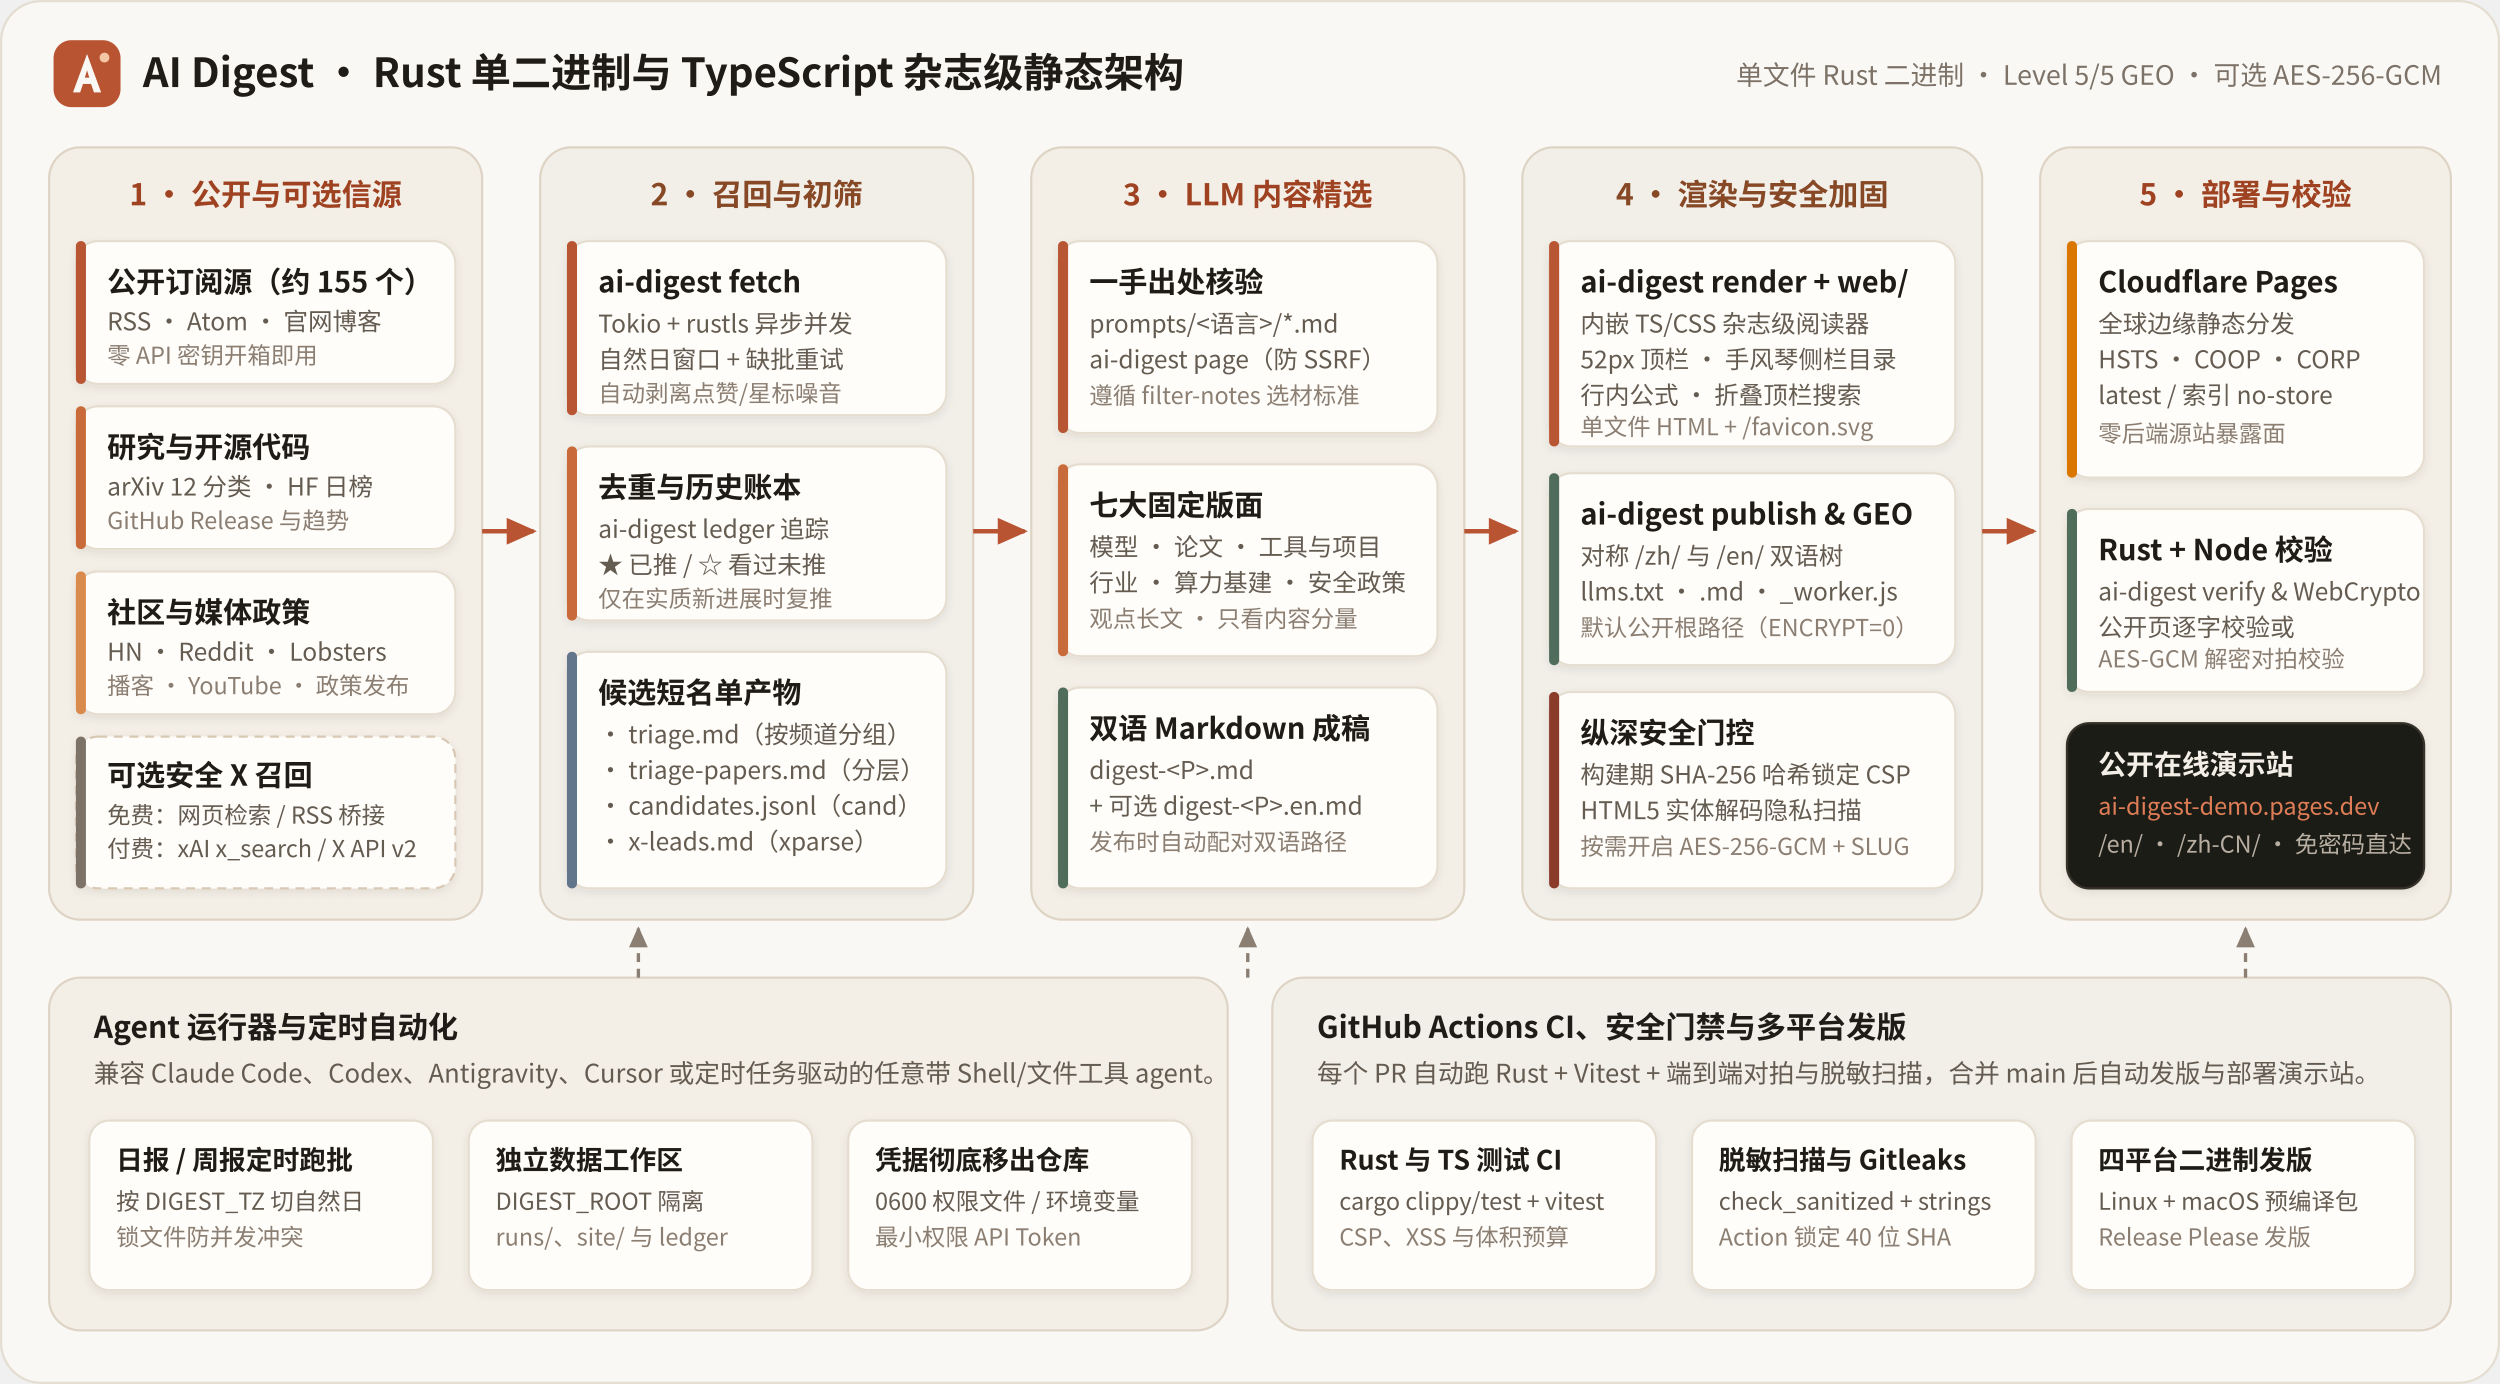
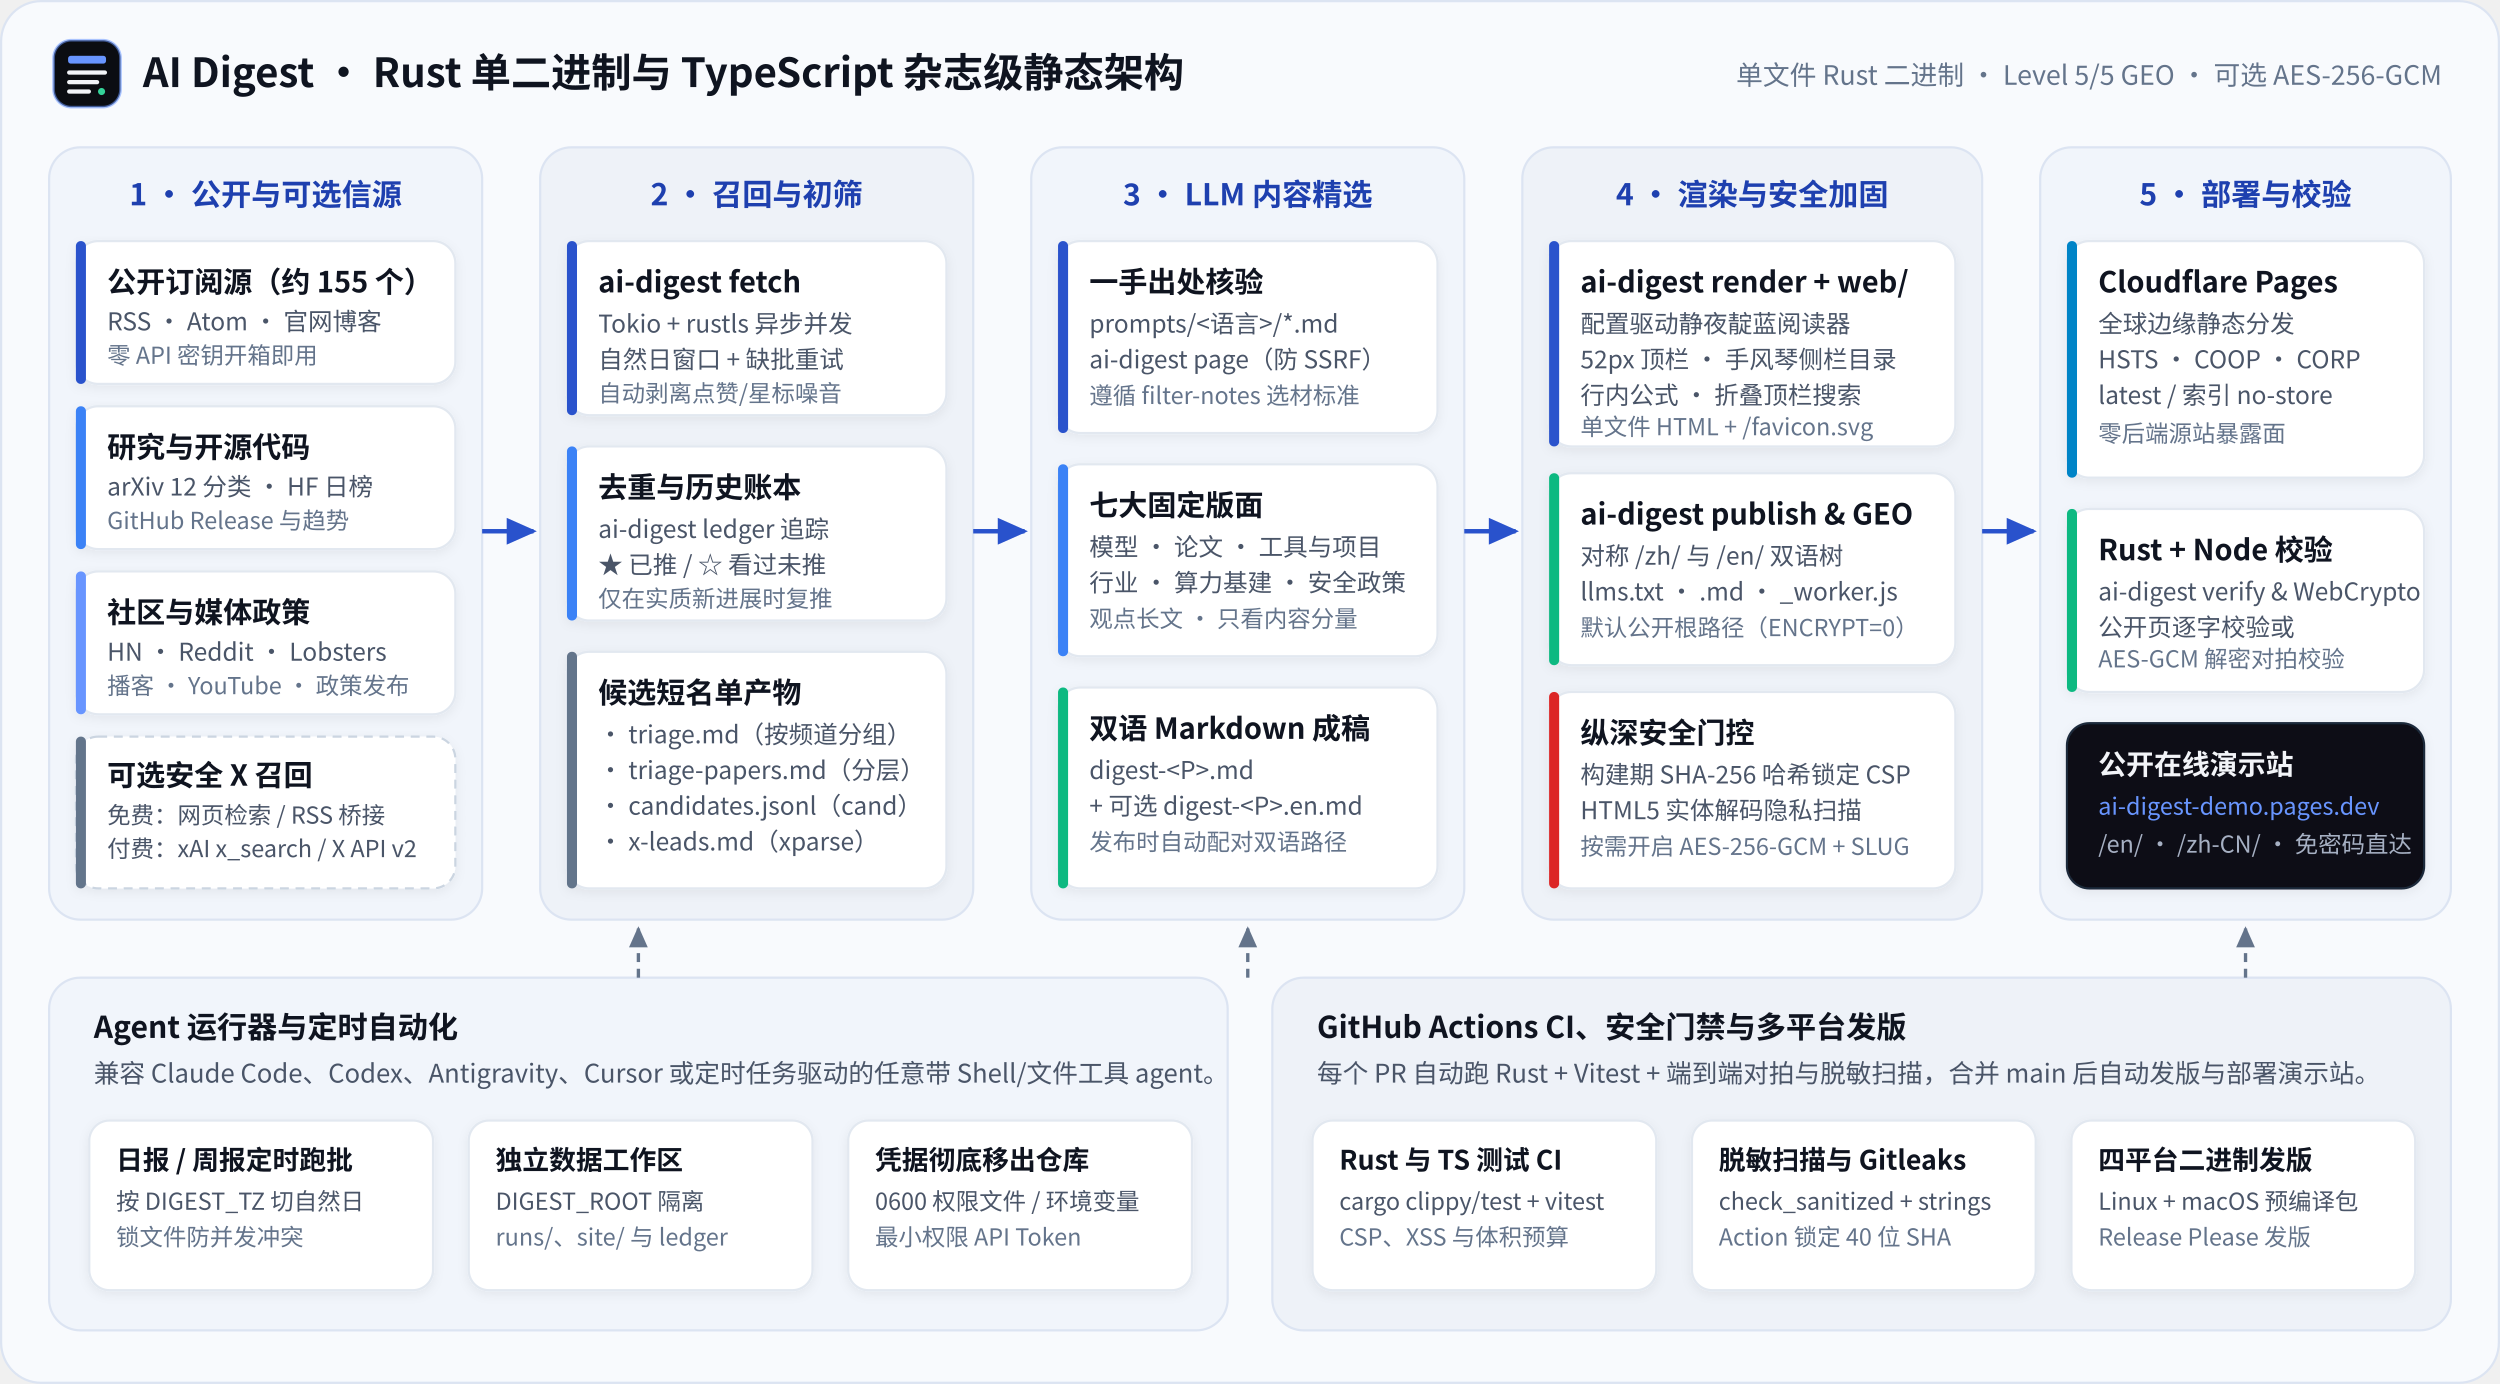
- <svg xmlns="http://www.w3.org/2000/svg" viewBox="0 0 1120 620" width="1120" height="620" role="img" aria-labelledby="t d" font-family="-apple-system,'PingFang SC','Noto Sans CJK SC','Microsoft YaHei',BlinkMacSystemFont,'Segoe UI',Helvetica,Arial,sans-serif">
+ <svg xmlns="http://www.w3.org/2000/svg" viewBox="0 0 1120 620" width="1120" height="620" role="img" aria-labelledby="t d" font-family="-apple-system,'SF Pro Text','PingFang SC','Noto Sans CJK SC',BlinkMacSystemFont,'Segoe UI',system-ui,sans-serif">
  <defs>
    <marker id="ar" viewBox="0 0 10 10" refX="8" refY="5" markerWidth="7.5" markerHeight="7.5" orient="auto-start-reverse">
-       <path d="M0,1 L9,5 L0,9 z" fill="#b85432" />
+       <path d="M0,1 L9,5 L0,9 z" fill="#2952CC" />
    </marker>
    <marker id="ad" viewBox="0 0 10 10" refX="8" refY="5" markerWidth="7" markerHeight="7" orient="auto-start-reverse">
-       <path d="M0,1 L9,5 L0,9 z" fill="#8b7e72" />
+       <path d="M0,1 L9,5 L0,9 z" fill="#64748B" />
    </marker>
    <filter id="sh" x="-4%" y="-6%" width="108%" height="118%">
-       <feDropShadow dx="0" dy="1.5" stdDeviation="2" flood-color="#2a241e" flood-opacity=".08" />
+       <feDropShadow dx="0" dy="1.5" stdDeviation="2.5" flood-color="#0F1420" flood-opacity=".06" />
    </filter>
  </defs>
-   <rect x="0.5" y="0.5" width="1119" height="619" rx="18" fill="#faf8f4" stroke="#e4ddd2" />
+   <rect x="0.5" y="0.5" width="1119" height="619" rx="18" fill="#F8FAFD" stroke="#DCE4F2" />
  <g transform="translate(24,18)">
-     <rect width="30" height="30" rx="8" fill="#b85432" />
-     <path d="M15 6.2 8.7 23.4h3.2l1.3-3.8h3.6l1.3 3.8h3.2L15 6.2Zm-1 10.6 1-3.3 1 3.3h-2Z" fill="#faf8f4" />
-     <circle cx="22.8" cy="7.8" r="2.2" fill="#f3c6a5" />
-   </g>
-   <text x="64" y="39" font-size="18" font-weight="700" fill="#1f1c18">AI Digest · Rust 单二进制与 TypeScript 杂志级静态架构</text>
-   <text x="1094" y="38" text-anchor="end" font-size="12" fill="#7c7267">单文件 Rust 二进制 · Level 5/5 GEO · 可选 AES-256-GCM</text>
-   <rect x="22" y="66" width="194" height="346" rx="14" fill="#f4efe6" stroke="#ded4c5" />
-   <text x="119" y="92" text-anchor="middle" font-size="13.5" font-weight="700" fill="#9f4222">1 · 公开与可选信源</text>
-   <g filter="url(#sh)">
-     <rect x="34" y="108" width="170" height="64" rx="10" fill="#fffdf9" stroke="#e5ddd0" />
-     <rect x="34" y="108" width="4.5" height="64" rx="2.2" fill="#b85432" />
-   </g>
-   <text x="48" y="131" font-size="13" font-weight="650" fill="#1f1c18">公开订阅源（约 155 个）</text>
-   <text x="48" y="148" font-size="11" fill="#645b51">RSS · Atom · 官网博客</text>
-   <text x="48" y="163" font-size="10.5" fill="#8b7e72">零 API 密钥开箱即用</text>
-   <g filter="url(#sh)">
-     <rect x="34" y="182" width="170" height="64" rx="10" fill="#fffdf9" stroke="#e5ddd0" />
-     <rect x="34" y="182" width="4.5" height="64" rx="2.2" fill="#c96b3b" />
-   </g>
-   <text x="48" y="205" font-size="13" font-weight="650" fill="#1f1c18">研究与开源代码</text>
-   <text x="48" y="222" font-size="11" fill="#645b51">arXiv 12 分类 · HF 日榜</text>
-   <text x="48" y="237" font-size="10.5" fill="#8b7e72">GitHub Release 与趋势</text>
-   <g filter="url(#sh)">
-     <rect x="34" y="256" width="170" height="64" rx="10" fill="#fffdf9" stroke="#e5ddd0" />
-     <rect x="34" y="256" width="4.5" height="64" rx="2.2" fill="#d98a4e" />
-   </g>
-   <text x="48" y="279" font-size="13" font-weight="650" fill="#1f1c18">社区与媒体政策</text>
-   <text x="48" y="296" font-size="11" fill="#645b51">HN · Reddit · Lobsters</text>
-   <text x="48" y="311" font-size="10.5" fill="#8b7e72">播客 · YouTube · 政策发布</text>
-   <g filter="url(#sh)">
-     <rect x="34" y="330" width="170" height="68" rx="10" fill="#fffdf9" stroke="#d8c8b4" stroke-dasharray="4 3" />
-     <rect x="34" y="330" width="4.5" height="68" rx="2.2" fill="#7c7267" />
-   </g>
-   <text x="48" y="352" font-size="13" font-weight="650" fill="#1f1c18">可选安全 X 召回</text>
-   <text x="48" y="369" font-size="10.5" fill="#645b51">免费：网页检索 / RSS 桥接</text>
-   <text x="48" y="384" font-size="10.5" fill="#645b51">付费：xAI x_search / X API v2</text>
-   <rect x="242" y="66" width="194" height="346" rx="14" fill="#f2efe9" stroke="#ded4c5" />
-   <text x="339" y="92" text-anchor="middle" font-size="13.5" font-weight="700" fill="#874826">2 · 召回与初筛</text>
-   <g filter="url(#sh)">
-     <rect x="254" y="108" width="170" height="78" rx="10" fill="#fffdf9" stroke="#e5ddd0" />
-     <rect x="254" y="108" width="4.5" height="78" rx="2.2" fill="#b85432" />
-   </g>
-   <text x="268" y="131" font-size="13" font-weight="650" fill="#1f1c18">ai-digest fetch</text>
-   <text x="268" y="149" font-size="11" fill="#645b51">Tokio + rustls 异步并发</text>
-   <text x="268" y="165" font-size="11" fill="#645b51">自然日窗口 + 缺批重试</text>
-   <text x="268" y="180" font-size="10.5" fill="#8b7e72">自动剥离点赞/星标噪音</text>
-   <g filter="url(#sh)">
-     <rect x="254" y="200" width="170" height="78" rx="10" fill="#fffdf9" stroke="#e5ddd0" />
-     <rect x="254" y="200" width="4.5" height="78" rx="2.2" fill="#c96b3b" />
-   </g>
-   <text x="268" y="223" font-size="13" font-weight="650" fill="#1f1c18">去重与历史账本</text>
-   <text x="268" y="241" font-size="11" fill="#645b51">ai-digest ledger 追踪</text>
-   <text x="268" y="257" font-size="11" fill="#645b51">★ 已推 / ☆ 看过未推</text>
-   <text x="268" y="272" font-size="10.5" fill="#8b7e72">仅在实质新进展时复推</text>
-   <g filter="url(#sh)">
-     <rect x="254" y="292" width="170" height="106" rx="10" fill="#fffdf9" stroke="#e5ddd0" />
-     <rect x="254" y="292" width="4.5" height="106" rx="2.2" fill="#64748b" />
-   </g>
-   <text x="268" y="315" font-size="13" font-weight="650" fill="#1f1c18">候选短名单产物</text>
-   <text x="268" y="333" font-size="11" fill="#645b51">• triage.md（按频道分组）</text>
-   <text x="268" y="349" font-size="11" fill="#645b51">• triage-papers.md（分层）</text>
-   <text x="268" y="365" font-size="11" fill="#645b51">• candidates.jsonl（cand）</text>
-   <text x="268" y="381" font-size="11" fill="#645b51">• x-leads.md（xparse）</text>
-   <rect x="462" y="66" width="194" height="346" rx="14" fill="#f4efe6" stroke="#ded4c5" />
-   <text x="559" y="92" text-anchor="middle" font-size="13.5" font-weight="700" fill="#9f4222">3 · LLM 内容精选</text>
-   <g filter="url(#sh)">
-     <rect x="474" y="108" width="170" height="86" rx="10" fill="#fffdf9" stroke="#e5ddd0" />
-     <rect x="474" y="108" width="4.5" height="86" rx="2.2" fill="#b85432" />
-   </g>
-   <text x="488" y="131" font-size="13" font-weight="650" fill="#1f1c18">一手出处核验</text>
-   <text x="488" y="149" font-size="11" fill="#645b51">prompts/&lt;语言&gt;/*.md</text>
-   <text x="488" y="165" font-size="11" fill="#645b51">ai-digest page（防 SSRF）</text>
-   <text x="488" y="181" font-size="10.5" fill="#8b7e72">遵循 filter-notes 选材标准</text>
-   <g filter="url(#sh)">
-     <rect x="474" y="208" width="170" height="86" rx="10" fill="#fffdf9" stroke="#e5ddd0" />
-     <rect x="474" y="208" width="4.5" height="86" rx="2.2" fill="#c96b3b" />
-   </g>
-   <text x="488" y="231" font-size="13" font-weight="650" fill="#1f1c18">七大固定版面</text>
-   <text x="488" y="249" font-size="11" fill="#645b51">模型 · 论文 · 工具与项目</text>
-   <text x="488" y="265" font-size="11" fill="#645b51">行业 · 算力基建 · 安全政策</text>
-   <text x="488" y="281" font-size="10.5" fill="#8b7e72">观点长文 · 只看内容分量</text>
-   <g filter="url(#sh)">
-     <rect x="474" y="308" width="170" height="90" rx="10" fill="#fffdf9" stroke="#e5ddd0" />
-     <rect x="474" y="308" width="4.5" height="90" rx="2.2" fill="#4f6d5a" />
-   </g>
-   <text x="488" y="331" font-size="13" font-weight="650" fill="#1f1c18">双语 Markdown 成稿</text>
-   <text x="488" y="349" font-size="11" fill="#645b51">digest-&lt;P&gt;.md</text>
-   <text x="488" y="365" font-size="11" fill="#645b51">+ 可选 digest-&lt;P&gt;.en.md</text>
-   <text x="488" y="381" font-size="10.5" fill="#8b7e72">发布时自动配对双语路径</text>
-   <rect x="682" y="66" width="206" height="346" rx="14" fill="#f2efe9" stroke="#ded4c5" />
-   <text x="785" y="92" text-anchor="middle" font-size="13.5" font-weight="700" fill="#874826">4 · 渲染与安全加固</text>
-   <g filter="url(#sh)">
-     <rect x="694" y="108" width="182" height="92" rx="10" fill="#fffdf9" stroke="#e5ddd0" />
-     <rect x="694" y="108" width="4.5" height="92" rx="2.2" fill="#b85432" />
-   </g>
-   <text x="708" y="131" font-size="13" font-weight="650" fill="#1f1c18">ai-digest render + web/</text>
-   <text x="708" y="149" font-size="11" fill="#645b51">内嵌 TS/CSS 杂志级阅读器</text>
-   <text x="708" y="165" font-size="11" fill="#645b51">52px 顶栏 · 手风琴侧栏目录</text>
-   <text x="708" y="181" font-size="11" fill="#645b51">行内公式 · 折叠顶栏搜索</text>
-   <text x="708" y="195" font-size="10.5" fill="#8b7e72">单文件 HTML + /favicon.svg</text>
-   <g filter="url(#sh)">
-     <rect x="694" y="212" width="182" height="86" rx="10" fill="#fffdf9" stroke="#e5ddd0" />
-     <rect x="694" y="212" width="4.5" height="86" rx="2.2" fill="#4f6d5a" />
-   </g>
-   <text x="708" y="235" font-size="13" font-weight="650" fill="#1f1c18">ai-digest publish &amp; GEO</text>
-   <text x="708" y="253" font-size="11" fill="#645b51">对称 /zh/ 与 /en/ 双语树</text>
-   <text x="708" y="269" font-size="11" fill="#645b51">llms.txt · .md · _worker.js</text>
-   <text x="708" y="285" font-size="10.5" fill="#8b7e72">默认公开根路径（ENCRYPT=0）</text>
-   <g filter="url(#sh)">
-     <rect x="694" y="310" width="182" height="88" rx="10" fill="#fffdf9" stroke="#e5ddd0" />
-     <rect x="694" y="310" width="4.5" height="88" rx="2.2" fill="#8a3b2c" />
-   </g>
-   <text x="708" y="333" font-size="13" font-weight="650" fill="#1f1c18">纵深安全门控</text>
-   <text x="708" y="351" font-size="11" fill="#645b51">构建期 SHA-256 哈希锁定 CSP</text>
-   <text x="708" y="367" font-size="11" fill="#645b51">HTML5 实体解码隐私扫描</text>
-   <text x="708" y="383" font-size="10.5" fill="#8b7e72">按需开启 AES-256-GCM + SLUG</text>
-   <rect x="914" y="66" width="184" height="346" rx="14" fill="#f4efe6" stroke="#ded4c5" />
-   <text x="1006" y="92" text-anchor="middle" font-size="13.5" font-weight="700" fill="#9f4222">5 · 部署与校验</text>
-   <g filter="url(#sh)">
-     <rect x="926" y="108" width="160" height="106" rx="10" fill="#fffdf9" stroke="#e5ddd0" />
-     <rect x="926" y="108" width="4.5" height="106" rx="2.2" fill="#d97706" />
-   </g>
-   <text x="940" y="131" font-size="13" font-weight="650" fill="#1f1c18">Cloudflare Pages</text>
-   <text x="940" y="149" font-size="11" fill="#645b51">全球边缘静态分发</text>
-   <text x="940" y="165" font-size="11" fill="#645b51">HSTS · COOP · CORP</text>
-   <text x="940" y="181" font-size="11" fill="#645b51">latest / 索引 no-store</text>
-   <text x="940" y="198" font-size="10.5" fill="#8b7e72">零后端源站暴露面</text>
-   <g filter="url(#sh)">
-     <rect x="926" y="228" width="160" height="82" rx="10" fill="#fffdf9" stroke="#e5ddd0" />
-     <rect x="926" y="228" width="4.5" height="82" rx="2.2" fill="#4f6d5a" />
-   </g>
-   <text x="940" y="251" font-size="13" font-weight="650" fill="#1f1c18">Rust + Node 校验</text>
-   <text x="940" y="269" font-size="11" fill="#645b51">ai-digest verify &amp; WebCrypto</text>
-   <text x="940" y="285" font-size="11" fill="#645b51">公开页逐字校验或</text>
-   <text x="940" y="299" font-size="10.5" fill="#8b7e72">AES-GCM 解密对拍校验</text>
-   <g filter="url(#sh)">
-     <rect x="926" y="324" width="160" height="74" rx="10" fill="#1f1c18" stroke="#36302a" />
-   </g>
-   <text x="940" y="347" font-size="12.5" font-weight="650" fill="#f3efe7">公开在线演示站</text>
-   <text x="940" y="365" font-size="10.5" fill="#df7d56">ai-digest-demo.pages.dev</text>
-   <text x="940" y="382" font-size="10.5" fill="#b8aea2">/en/ · /zh-CN/ · 免密码直达</text>
-   <line x1="216" y1="238" x2="239" y2="238" stroke="#b85432" stroke-width="2" marker-end="url(#ar)" />
-   <line x1="436" y1="238" x2="459" y2="238" stroke="#b85432" stroke-width="2" marker-end="url(#ar)" />
-   <line x1="656" y1="238" x2="679" y2="238" stroke="#b85432" stroke-width="2" marker-end="url(#ar)" />
-   <line x1="888" y1="238" x2="911" y2="238" stroke="#b85432" stroke-width="2" marker-end="url(#ar)" />
-   <rect x="22" y="438" width="528" height="158" rx="14" fill="#f4efe6" stroke="#ded4c5" />
-   <text x="42" y="465" font-size="13.5" font-weight="700" fill="#1f1c18">Agent 运行器与定时自动化</text>
-   <text x="42" y="485" font-size="11.5" fill="#645b51">兼容 Claude Code、Codex、Antigravity、Cursor 或定时任务驱动的任意带 Shell/文件工具 agent。</text>
-   <g filter="url(#sh)">
-     <rect x="40" y="502" width="154" height="76" rx="9" fill="#fffdf9" stroke="#e5ddd0" />
-   </g>
-   <text x="52" y="524" font-size="12" font-weight="650" fill="#1f1c18">日报 / 周报定时跑批</text>
-   <text x="52" y="542" font-size="10.5" fill="#645b51">按 DIGEST_TZ 切自然日</text>
-   <text x="52" y="558" font-size="10.5" fill="#8b7e72">锁文件防并发冲突</text>
-   <g filter="url(#sh)">
-     <rect x="210" y="502" width="154" height="76" rx="9" fill="#fffdf9" stroke="#e5ddd0" />
-   </g>
-   <text x="222" y="524" font-size="12" font-weight="650" fill="#1f1c18">独立数据工作区</text>
-   <text x="222" y="542" font-size="10.5" fill="#645b51">DIGEST_ROOT 隔离</text>
-   <text x="222" y="558" font-size="10.5" fill="#8b7e72">runs/、site/ 与 ledger</text>
-   <g filter="url(#sh)">
-     <rect x="380" y="502" width="154" height="76" rx="9" fill="#fffdf9" stroke="#e5ddd0" />
-   </g>
-   <text x="392" y="524" font-size="12" font-weight="650" fill="#1f1c18">凭据彻底移出仓库</text>
-   <text x="392" y="542" font-size="10.5" fill="#645b51">0600 权限文件 / 环境变量</text>
-   <text x="392" y="558" font-size="10.5" fill="#8b7e72">最小权限 API Token</text>
-   <rect x="570" y="438" width="528" height="158" rx="14" fill="#f2efe9" stroke="#ded4c5" />
-   <text x="590" y="465" font-size="13.5" font-weight="700" fill="#1f1c18">GitHub Actions CI、安全门禁与多平台发版</text>
-   <text x="590" y="485" font-size="11.5" fill="#645b51">每个 PR 自动跑 Rust + Vitest + 端到端对拍与脱敏扫描，合并 main 后自动发版与部署演示站。</text>
-   <g filter="url(#sh)">
-     <rect x="588" y="502" width="154" height="76" rx="9" fill="#fffdf9" stroke="#e5ddd0" />
-   </g>
-   <text x="600" y="524" font-size="12" font-weight="650" fill="#1f1c18">Rust 与 TS 测试 CI</text>
-   <text x="600" y="542" font-size="10.5" fill="#645b51">cargo clippy/test + vitest</text>
-   <text x="600" y="558" font-size="10.5" fill="#8b7e72">CSP、XSS 与体积预算</text>
-   <g filter="url(#sh)">
-     <rect x="758" y="502" width="154" height="76" rx="9" fill="#fffdf9" stroke="#e5ddd0" />
-   </g>
-   <text x="770" y="524" font-size="12" font-weight="650" fill="#1f1c18">脱敏扫描与 Gitleaks</text>
-   <text x="770" y="542" font-size="10.5" fill="#645b51">check_sanitized + strings</text>
-   <text x="770" y="558" font-size="10.5" fill="#8b7e72">Action 锁定 40 位 SHA</text>
-   <g filter="url(#sh)">
-     <rect x="928" y="502" width="154" height="76" rx="9" fill="#fffdf9" stroke="#e5ddd0" />
-   </g>
-   <text x="940" y="524" font-size="12" font-weight="650" fill="#1f1c18">四平台二进制发版</text>
-   <text x="940" y="542" font-size="10.5" fill="#645b51">Linux + macOS 预编译包</text>
-   <text x="940" y="558" font-size="10.5" fill="#8b7e72">Release Please 发版</text>
-   <path d="M286,438 L286,416" stroke="#8b7e72" stroke-width="1.5" stroke-dasharray="4 3" marker-end="url(#ad)" />
-   <path d="M559,438 L559,416" stroke="#8b7e72" stroke-width="1.5" stroke-dasharray="4 3" marker-end="url(#ad)" />
-   <path d="M1006,438 L1006,416" stroke="#8b7e72" stroke-width="1.5" stroke-dasharray="4 3" marker-end="url(#ad)" />
+     <rect width="30" height="30" rx="8" fill="#0B0D12" stroke="#6895FF" stroke-opacity="0.55" stroke-width="1.2" />
+     <rect x="6.5" y="7" width="17" height="3.5" rx="1.2" fill="#6895FF" />
+     <path d="M7 14.5h16M7 18.8h12.5M7 23h8.8" stroke="#F2F4F8" stroke-width="1.9" stroke-linecap="round" />
+     <circle cx="21.5" cy="23" r="1.6" fill="#34D399" />
+   </g>
+   <text x="64" y="39" font-size="18" font-weight="700" fill="#0F1420">AI Digest · Rust 单二进制与 TypeScript 杂志级静态架构</text>
+   <text x="1094" y="38" text-anchor="end" font-size="12" fill="#64748B">单文件 Rust 二进制 · Level 5/5 GEO · 可选 AES-256-GCM</text>
+   <rect x="22" y="66" width="194" height="346" rx="14" fill="#F1F5FB" stroke="#DCE4F2" />
+   <text x="119" y="92" text-anchor="middle" font-size="13.5" font-weight="700" fill="#1E40AF">1 · 公开与可选信源</text>
+   <g filter="url(#sh)">
+     <rect x="34" y="108" width="170" height="64" rx="10" fill="#FFFFFF" stroke="#E2E8F0" />
+     <rect x="34" y="108" width="4.5" height="64" rx="2.2" fill="#2952CC" />
+   </g>
+   <text x="48" y="131" font-size="13" font-weight="650" fill="#0F1420">公开订阅源（约 155 个）</text>
+   <text x="48" y="148" font-size="11" fill="#4A5568">RSS · Atom · 官网博客</text>
+   <text x="48" y="163" font-size="10.5" fill="#64748B">零 API 密钥开箱即用</text>
+   <g filter="url(#sh)">
+     <rect x="34" y="182" width="170" height="64" rx="10" fill="#FFFFFF" stroke="#E2E8F0" />
+     <rect x="34" y="182" width="4.5" height="64" rx="2.2" fill="#3B82F6" />
+   </g>
+   <text x="48" y="205" font-size="13" font-weight="650" fill="#0F1420">研究与开源代码</text>
+   <text x="48" y="222" font-size="11" fill="#4A5568">arXiv 12 分类 · HF 日榜</text>
+   <text x="48" y="237" font-size="10.5" fill="#64748B">GitHub Release 与趋势</text>
+   <g filter="url(#sh)">
+     <rect x="34" y="256" width="170" height="64" rx="10" fill="#FFFFFF" stroke="#E2E8F0" />
+     <rect x="34" y="256" width="4.5" height="64" rx="2.2" fill="#6895FF" />
+   </g>
+   <text x="48" y="279" font-size="13" font-weight="650" fill="#0F1420">社区与媒体政策</text>
+   <text x="48" y="296" font-size="11" fill="#4A5568">HN · Reddit · Lobsters</text>
+   <text x="48" y="311" font-size="10.5" fill="#64748B">播客 · YouTube · 政策发布</text>
+   <g filter="url(#sh)">
+     <rect x="34" y="330" width="170" height="68" rx="10" fill="#FFFFFF" stroke="#CBD5E1" stroke-dasharray="4 3" />
+     <rect x="34" y="330" width="4.5" height="68" rx="2.2" fill="#64748B" />
+   </g>
+   <text x="48" y="352" font-size="13" font-weight="650" fill="#0F1420">可选安全 X 召回</text>
+   <text x="48" y="369" font-size="10.5" fill="#4A5568">免费：网页检索 / RSS 桥接</text>
+   <text x="48" y="384" font-size="10.5" fill="#4A5568">付费：xAI x_search / X API v2</text>
+   <rect x="242" y="66" width="194" height="346" rx="14" fill="#EEF2F8" stroke="#DCE4F2" />
+   <text x="339" y="92" text-anchor="middle" font-size="13.5" font-weight="700" fill="#1E40AF">2 · 召回与初筛</text>
+   <g filter="url(#sh)">
+     <rect x="254" y="108" width="170" height="78" rx="10" fill="#FFFFFF" stroke="#E2E8F0" />
+     <rect x="254" y="108" width="4.5" height="78" rx="2.2" fill="#2952CC" />
+   </g>
+   <text x="268" y="131" font-size="13" font-weight="650" fill="#0F1420">ai-digest fetch</text>
+   <text x="268" y="149" font-size="11" fill="#4A5568">Tokio + rustls 异步并发</text>
+   <text x="268" y="165" font-size="11" fill="#4A5568">自然日窗口 + 缺批重试</text>
+   <text x="268" y="180" font-size="10.5" fill="#64748B">自动剥离点赞/星标噪音</text>
+   <g filter="url(#sh)">
+     <rect x="254" y="200" width="170" height="78" rx="10" fill="#FFFFFF" stroke="#E2E8F0" />
+     <rect x="254" y="200" width="4.5" height="78" rx="2.2" fill="#3B82F6" />
+   </g>
+   <text x="268" y="223" font-size="13" font-weight="650" fill="#0F1420">去重与历史账本</text>
+   <text x="268" y="241" font-size="11" fill="#4A5568">ai-digest ledger 追踪</text>
+   <text x="268" y="257" font-size="11" fill="#4A5568">★ 已推 / ☆ 看过未推</text>
+   <text x="268" y="272" font-size="10.5" fill="#64748B">仅在实质新进展时复推</text>
+   <g filter="url(#sh)">
+     <rect x="254" y="292" width="170" height="106" rx="10" fill="#FFFFFF" stroke="#E2E8F0" />
+     <rect x="254" y="292" width="4.5" height="106" rx="2.2" fill="#64748B" />
+   </g>
+   <text x="268" y="315" font-size="13" font-weight="650" fill="#0F1420">候选短名单产物</text>
+   <text x="268" y="333" font-size="11" fill="#4A5568">• triage.md（按频道分组）</text>
+   <text x="268" y="349" font-size="11" fill="#4A5568">• triage-papers.md（分层）</text>
+   <text x="268" y="365" font-size="11" fill="#4A5568">• candidates.jsonl（cand）</text>
+   <text x="268" y="381" font-size="11" fill="#4A5568">• x-leads.md（xparse）</text>
+   <rect x="462" y="66" width="194" height="346" rx="14" fill="#F1F5FB" stroke="#DCE4F2" />
+   <text x="559" y="92" text-anchor="middle" font-size="13.5" font-weight="700" fill="#1E40AF">3 · LLM 内容精选</text>
+   <g filter="url(#sh)">
+     <rect x="474" y="108" width="170" height="86" rx="10" fill="#FFFFFF" stroke="#E2E8F0" />
+     <rect x="474" y="108" width="4.5" height="86" rx="2.2" fill="#2952CC" />
+   </g>
+   <text x="488" y="131" font-size="13" font-weight="650" fill="#0F1420">一手出处核验</text>
+   <text x="488" y="149" font-size="11" fill="#4A5568">prompts/&lt;语言&gt;/*.md</text>
+   <text x="488" y="165" font-size="11" fill="#4A5568">ai-digest page（防 SSRF）</text>
+   <text x="488" y="181" font-size="10.5" fill="#64748B">遵循 filter-notes 选材标准</text>
+   <g filter="url(#sh)">
+     <rect x="474" y="208" width="170" height="86" rx="10" fill="#FFFFFF" stroke="#E2E8F0" />
+     <rect x="474" y="208" width="4.5" height="86" rx="2.2" fill="#3B82F6" />
+   </g>
+   <text x="488" y="231" font-size="13" font-weight="650" fill="#0F1420">七大固定版面</text>
+   <text x="488" y="249" font-size="11" fill="#4A5568">模型 · 论文 · 工具与项目</text>
+   <text x="488" y="265" font-size="11" fill="#4A5568">行业 · 算力基建 · 安全政策</text>
+   <text x="488" y="281" font-size="10.5" fill="#64748B">观点长文 · 只看内容分量</text>
+   <g filter="url(#sh)">
+     <rect x="474" y="308" width="170" height="90" rx="10" fill="#FFFFFF" stroke="#E2E8F0" />
+     <rect x="474" y="308" width="4.5" height="90" rx="2.2" fill="#10B981" />
+   </g>
+   <text x="488" y="331" font-size="13" font-weight="650" fill="#0F1420">双语 Markdown 成稿</text>
+   <text x="488" y="349" font-size="11" fill="#4A5568">digest-&lt;P&gt;.md</text>
+   <text x="488" y="365" font-size="11" fill="#4A5568">+ 可选 digest-&lt;P&gt;.en.md</text>
+   <text x="488" y="381" font-size="10.5" fill="#64748B">发布时自动配对双语路径</text>
+   <rect x="682" y="66" width="206" height="346" rx="14" fill="#EEF2F8" stroke="#DCE4F2" />
+   <text x="785" y="92" text-anchor="middle" font-size="13.5" font-weight="700" fill="#1E40AF">4 · 渲染与安全加固</text>
+   <g filter="url(#sh)">
+     <rect x="694" y="108" width="182" height="92" rx="10" fill="#FFFFFF" stroke="#E2E8F0" />
+     <rect x="694" y="108" width="4.5" height="92" rx="2.2" fill="#2952CC" />
+   </g>
+   <text x="708" y="131" font-size="13" font-weight="650" fill="#0F1420">ai-digest render + web/</text>
+   <text x="708" y="149" font-size="11" fill="#4A5568">配置驱动静夜靛蓝阅读器</text>
+   <text x="708" y="165" font-size="11" fill="#4A5568">52px 顶栏 · 手风琴侧栏目录</text>
+   <text x="708" y="181" font-size="11" fill="#4A5568">行内公式 · 折叠顶栏搜索</text>
+   <text x="708" y="195" font-size="10.5" fill="#64748B">单文件 HTML + /favicon.svg</text>
+   <g filter="url(#sh)">
+     <rect x="694" y="212" width="182" height="86" rx="10" fill="#FFFFFF" stroke="#E2E8F0" />
+     <rect x="694" y="212" width="4.5" height="86" rx="2.2" fill="#10B981" />
+   </g>
+   <text x="708" y="235" font-size="13" font-weight="650" fill="#0F1420">ai-digest publish &amp; GEO</text>
+   <text x="708" y="253" font-size="11" fill="#4A5568">对称 /zh/ 与 /en/ 双语树</text>
+   <text x="708" y="269" font-size="11" fill="#4A5568">llms.txt · .md · _worker.js</text>
+   <text x="708" y="285" font-size="10.5" fill="#64748B">默认公开根路径（ENCRYPT=0）</text>
+   <g filter="url(#sh)">
+     <rect x="694" y="310" width="182" height="88" rx="10" fill="#FFFFFF" stroke="#E2E8F0" />
+     <rect x="694" y="310" width="4.5" height="88" rx="2.2" fill="#DC2626" />
+   </g>
+   <text x="708" y="333" font-size="13" font-weight="650" fill="#0F1420">纵深安全门控</text>
+   <text x="708" y="351" font-size="11" fill="#4A5568">构建期 SHA-256 哈希锁定 CSP</text>
+   <text x="708" y="367" font-size="11" fill="#4A5568">HTML5 实体解码隐私扫描</text>
+   <text x="708" y="383" font-size="10.5" fill="#64748B">按需开启 AES-256-GCM + SLUG</text>
+   <rect x="914" y="66" width="184" height="346" rx="14" fill="#F1F5FB" stroke="#DCE4F2" />
+   <text x="1006" y="92" text-anchor="middle" font-size="13.5" font-weight="700" fill="#1E40AF">5 · 部署与校验</text>
+   <g filter="url(#sh)">
+     <rect x="926" y="108" width="160" height="106" rx="10" fill="#FFFFFF" stroke="#E2E8F0" />
+     <rect x="926" y="108" width="4.5" height="106" rx="2.2" fill="#0284C7" />
+   </g>
+   <text x="940" y="131" font-size="13" font-weight="650" fill="#0F1420">Cloudflare Pages</text>
+   <text x="940" y="149" font-size="11" fill="#4A5568">全球边缘静态分发</text>
+   <text x="940" y="165" font-size="11" fill="#4A5568">HSTS · COOP · CORP</text>
+   <text x="940" y="181" font-size="11" fill="#4A5568">latest / 索引 no-store</text>
+   <text x="940" y="198" font-size="10.5" fill="#64748B">零后端源站暴露面</text>
+   <g filter="url(#sh)">
+     <rect x="926" y="228" width="160" height="82" rx="10" fill="#FFFFFF" stroke="#E2E8F0" />
+     <rect x="926" y="228" width="4.5" height="82" rx="2.2" fill="#10B981" />
+   </g>
+   <text x="940" y="251" font-size="13" font-weight="650" fill="#0F1420">Rust + Node 校验</text>
+   <text x="940" y="269" font-size="11" fill="#4A5568">ai-digest verify &amp; WebCrypto</text>
+   <text x="940" y="285" font-size="11" fill="#4A5568">公开页逐字校验或</text>
+   <text x="940" y="299" font-size="10.5" fill="#64748B">AES-GCM 解密对拍校验</text>
+   <g filter="url(#sh)">
+     <rect x="926" y="324" width="160" height="74" rx="10" fill="#0B0D12" stroke="#1E293B" />
+   </g>
+   <text x="940" y="347" font-size="12.5" font-weight="650" fill="#F2F4F8">公开在线演示站</text>
+   <text x="940" y="365" font-size="10.5" fill="#6895FF">ai-digest-demo.pages.dev</text>
+   <text x="940" y="382" font-size="10.5" fill="#A6B0C3">/en/ · /zh-CN/ · 免密码直达</text>
+   <line x1="216" y1="238" x2="239" y2="238" stroke="#2952CC" stroke-width="2" marker-end="url(#ar)" />
+   <line x1="436" y1="238" x2="459" y2="238" stroke="#2952CC" stroke-width="2" marker-end="url(#ar)" />
+   <line x1="656" y1="238" x2="679" y2="238" stroke="#2952CC" stroke-width="2" marker-end="url(#ar)" />
+   <line x1="888" y1="238" x2="911" y2="238" stroke="#2952CC" stroke-width="2" marker-end="url(#ar)" />
+   <rect x="22" y="438" width="528" height="158" rx="14" fill="#F1F5FB" stroke="#DCE4F2" />
+   <text x="42" y="465" font-size="13.5" font-weight="700" fill="#0F1420">Agent 运行器与定时自动化</text>
+   <text x="42" y="485" font-size="11.5" fill="#4A5568">兼容 Claude Code、Codex、Antigravity、Cursor 或定时任务驱动的任意带 Shell/文件工具 agent。</text>
+   <g filter="url(#sh)">
+     <rect x="40" y="502" width="154" height="76" rx="9" fill="#FFFFFF" stroke="#E2E8F0" />
+   </g>
+   <text x="52" y="524" font-size="12" font-weight="650" fill="#0F1420">日报 / 周报定时跑批</text>
+   <text x="52" y="542" font-size="10.5" fill="#4A5568">按 DIGEST_TZ 切自然日</text>
+   <text x="52" y="558" font-size="10.5" fill="#64748B">锁文件防并发冲突</text>
+   <g filter="url(#sh)">
+     <rect x="210" y="502" width="154" height="76" rx="9" fill="#FFFFFF" stroke="#E2E8F0" />
+   </g>
+   <text x="222" y="524" font-size="12" font-weight="650" fill="#0F1420">独立数据工作区</text>
+   <text x="222" y="542" font-size="10.5" fill="#4A5568">DIGEST_ROOT 隔离</text>
+   <text x="222" y="558" font-size="10.5" fill="#64748B">runs/、site/ 与 ledger</text>
+   <g filter="url(#sh)">
+     <rect x="380" y="502" width="154" height="76" rx="9" fill="#FFFFFF" stroke="#E2E8F0" />
+   </g>
+   <text x="392" y="524" font-size="12" font-weight="650" fill="#0F1420">凭据彻底移出仓库</text>
+   <text x="392" y="542" font-size="10.5" fill="#4A5568">0600 权限文件 / 环境变量</text>
+   <text x="392" y="558" font-size="10.5" fill="#64748B">最小权限 API Token</text>
+   <rect x="570" y="438" width="528" height="158" rx="14" fill="#EEF2F8" stroke="#DCE4F2" />
+   <text x="590" y="465" font-size="13.5" font-weight="700" fill="#0F1420">GitHub Actions CI、安全门禁与多平台发版</text>
+   <text x="590" y="485" font-size="11.5" fill="#4A5568">每个 PR 自动跑 Rust + Vitest + 端到端对拍与脱敏扫描，合并 main 后自动发版与部署演示站。</text>
+   <g filter="url(#sh)">
+     <rect x="588" y="502" width="154" height="76" rx="9" fill="#FFFFFF" stroke="#E2E8F0" />
+   </g>
+   <text x="600" y="524" font-size="12" font-weight="650" fill="#0F1420">Rust 与 TS 测试 CI</text>
+   <text x="600" y="542" font-size="10.5" fill="#4A5568">cargo clippy/test + vitest</text>
+   <text x="600" y="558" font-size="10.5" fill="#64748B">CSP、XSS 与体积预算</text>
+   <g filter="url(#sh)">
+     <rect x="758" y="502" width="154" height="76" rx="9" fill="#FFFFFF" stroke="#E2E8F0" />
+   </g>
+   <text x="770" y="524" font-size="12" font-weight="650" fill="#0F1420">脱敏扫描与 Gitleaks</text>
+   <text x="770" y="542" font-size="10.5" fill="#4A5568">check_sanitized + strings</text>
+   <text x="770" y="558" font-size="10.5" fill="#64748B">Action 锁定 40 位 SHA</text>
+   <g filter="url(#sh)">
+     <rect x="928" y="502" width="154" height="76" rx="9" fill="#FFFFFF" stroke="#E2E8F0" />
+   </g>
+   <text x="940" y="524" font-size="12" font-weight="650" fill="#0F1420">四平台二进制发版</text>
+   <text x="940" y="542" font-size="10.5" fill="#4A5568">Linux + macOS 预编译包</text>
+   <text x="940" y="558" font-size="10.5" fill="#64748B">Release Please 发版</text>
+   <path d="M286,438 L286,416" stroke="#64748B" stroke-width="1.5" stroke-dasharray="4 3" marker-end="url(#ad)" />
+   <path d="M559,438 L559,416" stroke="#64748B" stroke-width="1.5" stroke-dasharray="4 3" marker-end="url(#ad)" />
+   <path d="M1006,438 L1006,416" stroke="#64748B" stroke-width="1.5" stroke-dasharray="4 3" marker-end="url(#ad)" />
</svg>
